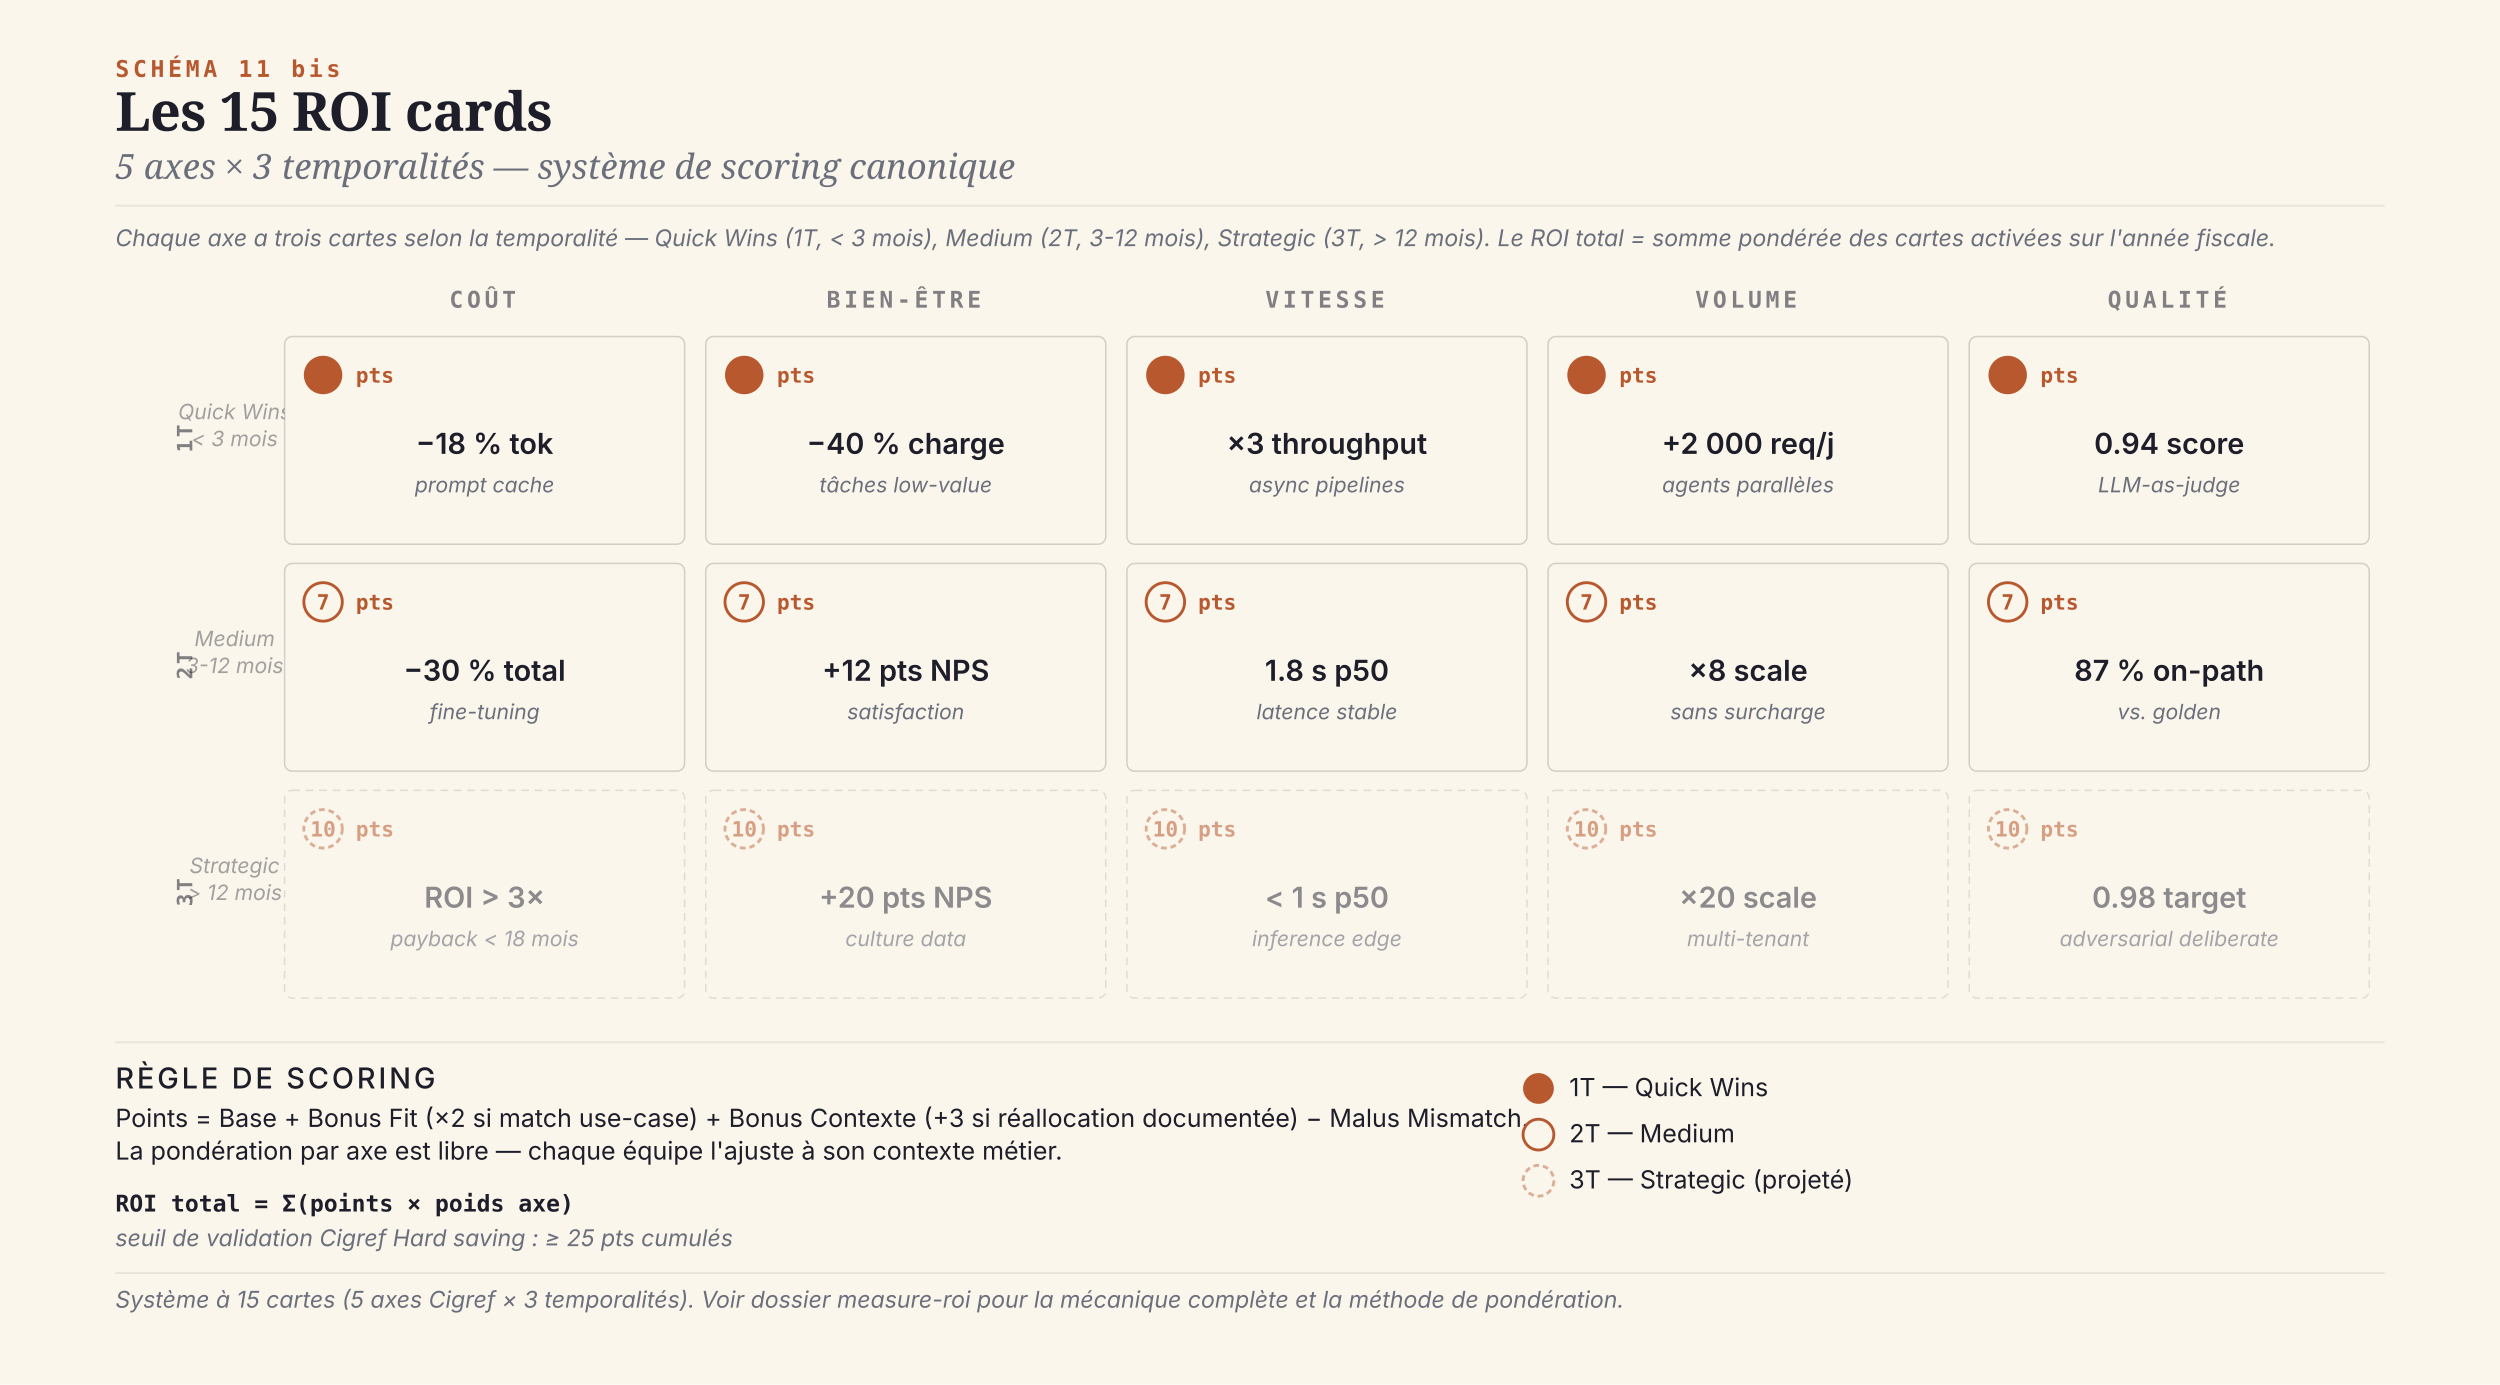
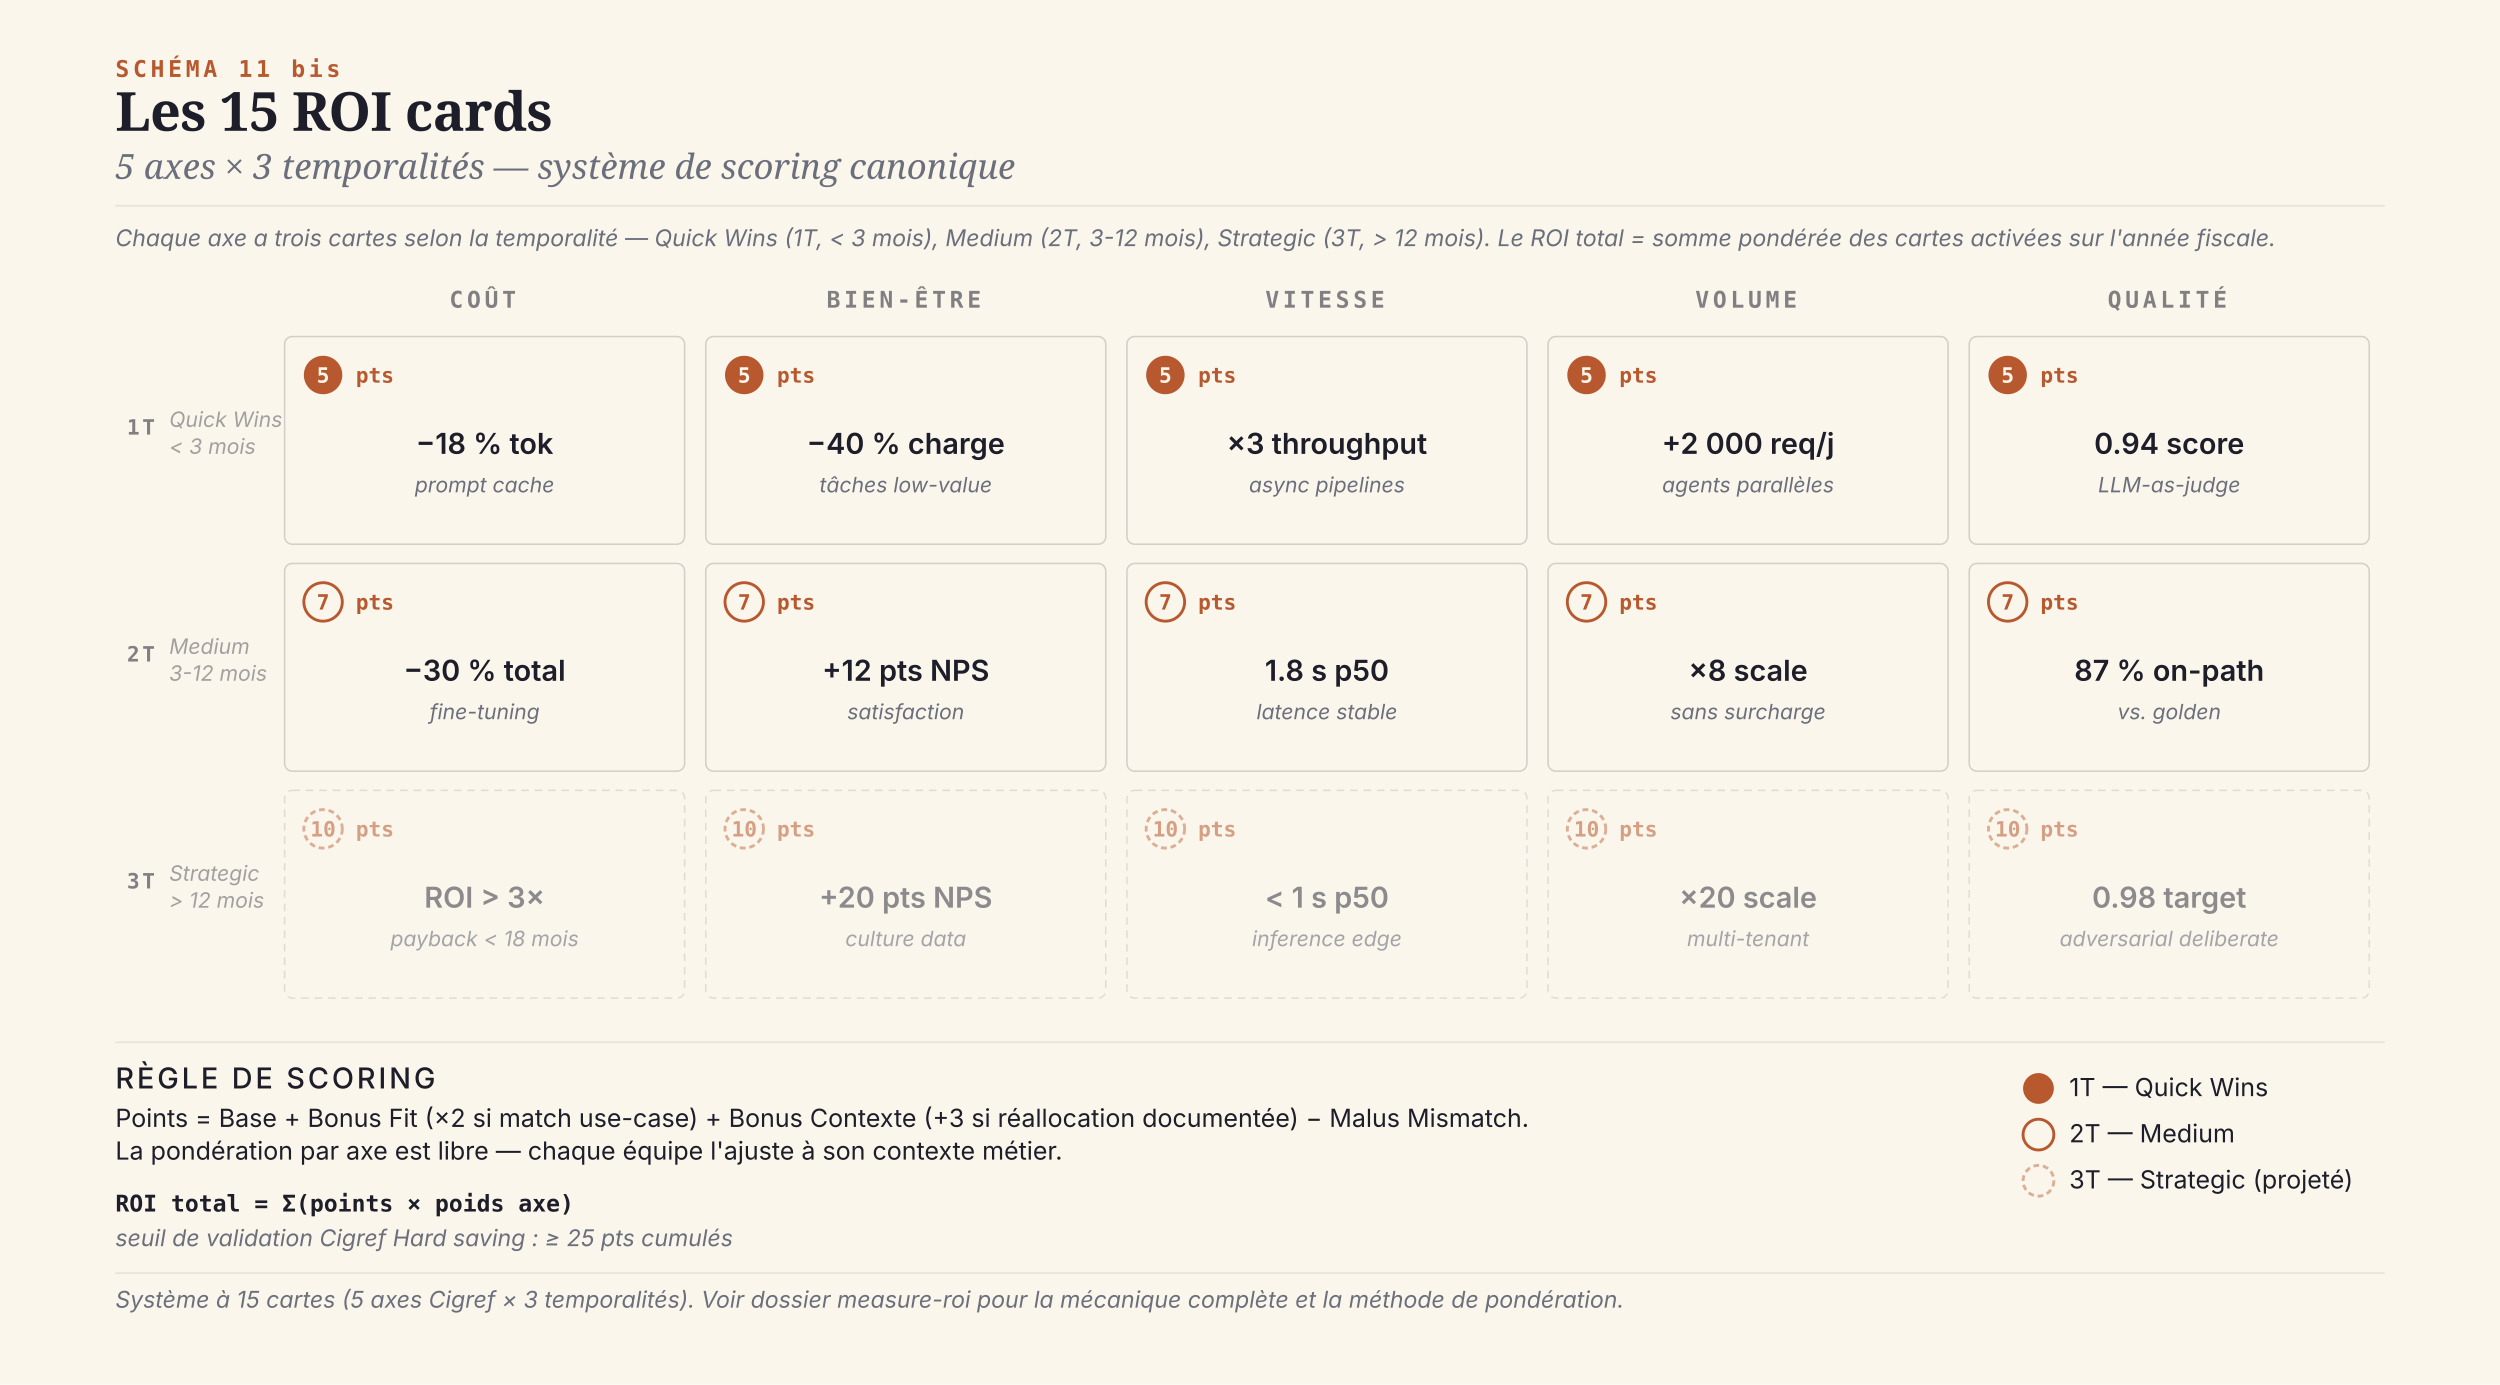
<svg xmlns="http://www.w3.org/2000/svg" viewBox="0 0 1300 720" preserveAspectRatio="xMidYMid meet" role="img" aria-labelledby="title desc">
  <defs>
    <style>
      
        .display { font-family: 'Fraunces', 'Cambria', serif; font-weight: 600; font-size: 28px; letter-spacing: -0.01em; fill: #1e1e2a; }
        .subtitle { font-family: 'Fraunces', 'Cambria', serif; font-style: italic; font-weight: 400; font-size: 18px; fill: #6b6f7c; }
        .body { font-family: 'Inter', system-ui, sans-serif; font-size: 13px; fill: #1e1e2a; }
        .body-label { font-family: 'Inter', system-ui, sans-serif; font-weight: 500; font-size: 15px; fill: #1e1e2a; }
        .caption { font-family: 'Inter', system-ui, sans-serif; font-style: italic; font-size: 12px; fill: #6b6f7c; }
        .mono { font-family: 'JetBrains Mono', 'Consolas', monospace; font-size: 12px; font-weight: 600; }
        .schema-marker { font-family: 'JetBrains Mono', 'Consolas', monospace; font-size: 12px; font-weight: 600; letter-spacing: 0.16em; fill: #b8582e; }

-         /* Card point markers per temporality */
+         /* Card point markers per temporality. Note: only used as text labels for "pts" suffix
+            and outline circle digits (rows 2T, 3T). The 1T row uses an inline style on its &lt;text&gt;
+            to override fill — inline style beats class specificity, presentation attributes do NOT. */
        .pts-1t { font-family: 'JetBrains Mono', 'Consolas', monospace; font-size: 11px; font-weight: 600; fill: #b8582e; }
        .pts-2t { font-family: 'JetBrains Mono', 'Consolas', monospace; font-size: 11px; font-weight: 600; fill: #b8582e; }
        .pts-3t { font-family: 'JetBrains Mono', 'Consolas', monospace; font-size: 11px; font-weight: 600; fill: rgba(184,88,46,0.55); }

        /* Card metric (main value) */
        .card-metric-1t { font-family: 'Inter', system-ui, sans-serif; font-weight: 600; font-size: 15px; fill: #1e1e2a; }
        .card-metric-2t { font-family: 'Inter', system-ui, sans-serif; font-weight: 600; font-size: 15px; fill: #1e1e2a; }
        .card-metric-3t { font-family: 'Inter', system-ui, sans-serif; font-weight: 600; font-size: 15px; fill: rgba(30,30,44,0.5); }

        /* Card mechanic (caption) */
        .card-mech { font-family: 'Inter', system-ui, sans-serif; font-style: italic; font-size: 11px; fill: #6b6f7c; }
        .card-mech-3t { font-family: 'Inter', system-ui, sans-serif; font-style: italic; font-size: 11px; fill: rgba(107,111,124,0.6); }

        /* Row/col headers */
        .col-header { font-family: 'JetBrains Mono', 'Consolas', monospace; font-size: 12px; font-weight: 600; letter-spacing: 0.16em; fill: rgba(30,30,44,0.55); }
        .row-header { font-family: 'JetBrains Mono', 'Consolas', monospace; font-size: 11px; font-weight: 600; letter-spacing: 0.12em; fill: rgba(30,30,44,0.55); }
        .row-header-sub { font-family: 'Inter', system-ui, sans-serif; font-style: italic; font-size: 11px; fill: rgba(30,30,44,0.4); }
      
    </style>
  </defs>
  <rect width="1300" height="720" fill="#faf6ec" />
  <text x="60" y="40" class="schema-marker">SCHÉMA 11 bis</text>
  <text x="60" y="68" class="display">Les 15 ROI cards</text>
  <text x="60" y="93" class="subtitle">5 axes × 3 temporalités — système de scoring canonique</text>
  <line x1="60" y1="107" x2="1240" y2="107" stroke="rgba(30,30,44,0.08)" stroke-width="1" />
  <text x="60" y="128" class="caption">Chaque axe a trois cartes selon la temporalité — Quick Wins (1T, &lt; 3 mois), Medium (2T, 3-12 mois), Strategic (3T, &gt; 12 mois). Le ROI total = somme pondérée des cartes activées sur l'année fiscale.</text>
  <text x="251" y="160" class="col-header" text-anchor="middle">COÛT</text>
  <text x="470" y="160" class="col-header" text-anchor="middle">BIEN-ÊTRE</text>
  <text x="689" y="160" class="col-header" text-anchor="middle">VITESSE</text>
  <text x="908" y="160" class="col-header" text-anchor="middle">VOLUME</text>
  <text x="1127" y="160" class="col-header" text-anchor="middle">QUALITÉ</text>
-   <text x="100" y="228" class="row-header" text-anchor="middle" transform="rotate(-90, 100, 228)">1T</text>
-   <text x="122" y="218" class="row-header-sub" text-anchor="middle">Quick Wins</text>
-   <text x="122" y="232" class="row-header-sub" text-anchor="middle">&lt; 3 mois</text>
-   <text x="100" y="346" class="row-header" text-anchor="middle" transform="rotate(-90, 100, 346)">2T</text>
-   <text x="122" y="336" class="row-header-sub" text-anchor="middle">Medium</text>
-   <text x="122" y="350" class="row-header-sub" text-anchor="middle">3-12 mois</text>
-   <text x="100" y="464" class="row-header" text-anchor="middle" transform="rotate(-90, 100, 464)">3T</text>
-   <text x="122" y="454" class="row-header-sub" text-anchor="middle">Strategic</text>
-   <text x="122" y="468" class="row-header-sub" text-anchor="middle">&gt; 12 mois</text>
+   <text x="66" y="226" class="row-header" fill="#b8582e">1T</text>
+   <text x="88" y="222" class="row-header-sub" text-anchor="start">Quick Wins</text>
+   <text x="88" y="236" class="row-header-sub" text-anchor="start">&lt; 3 mois</text>
+   <text x="66" y="344" class="row-header" fill="#b8582e">2T</text>
+   <text x="88" y="340" class="row-header-sub" text-anchor="start">Medium</text>
+   <text x="88" y="354" class="row-header-sub" text-anchor="start">3-12 mois</text>
+   <text x="66" y="462" class="row-header" fill="#b8582e">3T</text>
+   <text x="88" y="458" class="row-header-sub" text-anchor="start">Strategic</text>
+   <text x="88" y="472" class="row-header-sub" text-anchor="start">&gt; 12 mois</text>
  <rect x="148" y="175" width="208" height="108" rx="4" fill="#faf6ec" stroke="rgba(30,30,44,0.18)" stroke-width="0.8" />
  <circle cx="168" cy="195" r="10" fill="#b8582e" />
-   <text x="168" y="199" class="pts-1t" text-anchor="middle" fill="#faf6ec">5</text>
+   <text x="168" y="199" class="pts-1t" text-anchor="middle" style="fill:#faf6ec">5</text>
  <text x="185" y="199" class="pts-1t">pts</text>
  <text x="252" y="236" class="card-metric-1t" text-anchor="middle">−18 % tok</text>
  <text x="252" y="256" class="card-mech" text-anchor="middle">prompt cache</text>
  <rect x="367" y="175" width="208" height="108" rx="4" fill="#faf6ec" stroke="rgba(30,30,44,0.18)" stroke-width="0.8" />
  <circle cx="387" cy="195" r="10" fill="#b8582e" />
-   <text x="387" y="199" class="pts-1t" text-anchor="middle" fill="#faf6ec">5</text>
+   <text x="387" y="199" class="pts-1t" text-anchor="middle" style="fill:#faf6ec">5</text>
  <text x="404" y="199" class="pts-1t">pts</text>
  <text x="471" y="236" class="card-metric-1t" text-anchor="middle">−40 % charge</text>
  <text x="471" y="256" class="card-mech" text-anchor="middle">tâches low-value</text>
  <rect x="586" y="175" width="208" height="108" rx="4" fill="#faf6ec" stroke="rgba(30,30,44,0.18)" stroke-width="0.8" />
  <circle cx="606" cy="195" r="10" fill="#b8582e" />
-   <text x="606" y="199" class="pts-1t" text-anchor="middle" fill="#faf6ec">5</text>
+   <text x="606" y="199" class="pts-1t" text-anchor="middle" style="fill:#faf6ec">5</text>
  <text x="623" y="199" class="pts-1t">pts</text>
  <text x="690" y="236" class="card-metric-1t" text-anchor="middle">×3 throughput</text>
  <text x="690" y="256" class="card-mech" text-anchor="middle">async pipelines</text>
  <rect x="805" y="175" width="208" height="108" rx="4" fill="#faf6ec" stroke="rgba(30,30,44,0.18)" stroke-width="0.8" />
  <circle cx="825" cy="195" r="10" fill="#b8582e" />
-   <text x="825" y="199" class="pts-1t" text-anchor="middle" fill="#faf6ec">5</text>
+   <text x="825" y="199" class="pts-1t" text-anchor="middle" style="fill:#faf6ec">5</text>
  <text x="842" y="199" class="pts-1t">pts</text>
  <text x="909" y="236" class="card-metric-1t" text-anchor="middle">+2 000 req/j</text>
  <text x="909" y="256" class="card-mech" text-anchor="middle">agents parallèles</text>
  <rect x="1024" y="175" width="208" height="108" rx="4" fill="#faf6ec" stroke="rgba(30,30,44,0.18)" stroke-width="0.8" />
  <circle cx="1044" cy="195" r="10" fill="#b8582e" />
-   <text x="1044" y="199" class="pts-1t" text-anchor="middle" fill="#faf6ec">5</text>
+   <text x="1044" y="199" class="pts-1t" text-anchor="middle" style="fill:#faf6ec">5</text>
  <text x="1061" y="199" class="pts-1t">pts</text>
  <text x="1128" y="236" class="card-metric-1t" text-anchor="middle">0.94 score</text>
  <text x="1128" y="256" class="card-mech" text-anchor="middle">LLM-as-judge</text>
  <rect x="148" y="293" width="208" height="108" rx="4" fill="#faf6ec" stroke="rgba(30,30,44,0.18)" stroke-width="0.8" />
  <circle cx="168" cy="313" r="10" fill="none" stroke="#b8582e" stroke-width="1.5" />
  <text x="168" y="317" class="pts-2t" text-anchor="middle">7</text>
  <text x="185" y="317" class="pts-2t">pts</text>
  <text x="252" y="354" class="card-metric-2t" text-anchor="middle">−30 % total</text>
  <text x="252" y="374" class="card-mech" text-anchor="middle">fine-tuning</text>
  <rect x="367" y="293" width="208" height="108" rx="4" fill="#faf6ec" stroke="rgba(30,30,44,0.18)" stroke-width="0.8" />
  <circle cx="387" cy="313" r="10" fill="none" stroke="#b8582e" stroke-width="1.5" />
  <text x="387" y="317" class="pts-2t" text-anchor="middle">7</text>
  <text x="404" y="317" class="pts-2t">pts</text>
  <text x="471" y="354" class="card-metric-2t" text-anchor="middle">+12 pts NPS</text>
  <text x="471" y="374" class="card-mech" text-anchor="middle">satisfaction</text>
  <rect x="586" y="293" width="208" height="108" rx="4" fill="#faf6ec" stroke="rgba(30,30,44,0.18)" stroke-width="0.8" />
  <circle cx="606" cy="313" r="10" fill="none" stroke="#b8582e" stroke-width="1.5" />
  <text x="606" y="317" class="pts-2t" text-anchor="middle">7</text>
  <text x="623" y="317" class="pts-2t">pts</text>
  <text x="690" y="354" class="card-metric-2t" text-anchor="middle">1.8 s p50</text>
  <text x="690" y="374" class="card-mech" text-anchor="middle">latence stable</text>
  <rect x="805" y="293" width="208" height="108" rx="4" fill="#faf6ec" stroke="rgba(30,30,44,0.18)" stroke-width="0.8" />
  <circle cx="825" cy="313" r="10" fill="none" stroke="#b8582e" stroke-width="1.5" />
  <text x="825" y="317" class="pts-2t" text-anchor="middle">7</text>
  <text x="842" y="317" class="pts-2t">pts</text>
  <text x="909" y="354" class="card-metric-2t" text-anchor="middle">×8 scale</text>
  <text x="909" y="374" class="card-mech" text-anchor="middle">sans surcharge</text>
  <rect x="1024" y="293" width="208" height="108" rx="4" fill="#faf6ec" stroke="rgba(30,30,44,0.18)" stroke-width="0.8" />
  <circle cx="1044" cy="313" r="10" fill="none" stroke="#b8582e" stroke-width="1.5" />
  <text x="1044" y="317" class="pts-2t" text-anchor="middle">7</text>
  <text x="1061" y="317" class="pts-2t">pts</text>
  <text x="1128" y="354" class="card-metric-2t" text-anchor="middle">87 % on-path</text>
  <text x="1128" y="374" class="card-mech" text-anchor="middle">vs. golden</text>
  <rect x="148" y="411" width="208" height="108" rx="4" fill="rgba(250,246,236,0.6)" stroke="rgba(30,30,44,0.12)" stroke-width="0.8" stroke-dasharray="4 3" />
  <circle cx="168" cy="431" r="10" fill="none" stroke="rgba(184,88,46,0.45)" stroke-width="1.5" stroke-dasharray="3 2" />
  <text x="168" y="435" class="pts-3t" text-anchor="middle">10</text>
  <text x="185" y="435" class="pts-3t">pts</text>
  <text x="252" y="472" class="card-metric-3t" text-anchor="middle">ROI &gt; 3×</text>
  <text x="252" y="492" class="card-mech-3t" text-anchor="middle">payback &lt; 18 mois</text>
  <rect x="367" y="411" width="208" height="108" rx="4" fill="rgba(250,246,236,0.6)" stroke="rgba(30,30,44,0.12)" stroke-width="0.8" stroke-dasharray="4 3" />
  <circle cx="387" cy="431" r="10" fill="none" stroke="rgba(184,88,46,0.45)" stroke-width="1.5" stroke-dasharray="3 2" />
  <text x="387" y="435" class="pts-3t" text-anchor="middle">10</text>
  <text x="404" y="435" class="pts-3t">pts</text>
  <text x="471" y="472" class="card-metric-3t" text-anchor="middle">+20 pts NPS</text>
  <text x="471" y="492" class="card-mech-3t" text-anchor="middle">culture data</text>
  <rect x="586" y="411" width="208" height="108" rx="4" fill="rgba(250,246,236,0.6)" stroke="rgba(30,30,44,0.12)" stroke-width="0.8" stroke-dasharray="4 3" />
  <circle cx="606" cy="431" r="10" fill="none" stroke="rgba(184,88,46,0.45)" stroke-width="1.5" stroke-dasharray="3 2" />
  <text x="606" y="435" class="pts-3t" text-anchor="middle">10</text>
  <text x="623" y="435" class="pts-3t">pts</text>
  <text x="690" y="472" class="card-metric-3t" text-anchor="middle">&lt; 1 s p50</text>
  <text x="690" y="492" class="card-mech-3t" text-anchor="middle">inference edge</text>
  <rect x="805" y="411" width="208" height="108" rx="4" fill="rgba(250,246,236,0.6)" stroke="rgba(30,30,44,0.12)" stroke-width="0.8" stroke-dasharray="4 3" />
  <circle cx="825" cy="431" r="10" fill="none" stroke="rgba(184,88,46,0.45)" stroke-width="1.5" stroke-dasharray="3 2" />
  <text x="825" y="435" class="pts-3t" text-anchor="middle">10</text>
  <text x="842" y="435" class="pts-3t">pts</text>
  <text x="909" y="472" class="card-metric-3t" text-anchor="middle">×20 scale</text>
  <text x="909" y="492" class="card-mech-3t" text-anchor="middle">multi-tenant</text>
  <rect x="1024" y="411" width="208" height="108" rx="4" fill="rgba(250,246,236,0.6)" stroke="rgba(30,30,44,0.12)" stroke-width="0.8" stroke-dasharray="4 3" />
  <circle cx="1044" cy="431" r="10" fill="none" stroke="rgba(184,88,46,0.45)" stroke-width="1.5" stroke-dasharray="3 2" />
  <text x="1044" y="435" class="pts-3t" text-anchor="middle">10</text>
  <text x="1061" y="435" class="pts-3t">pts</text>
  <text x="1128" y="472" class="card-metric-3t" text-anchor="middle">0.98 target</text>
  <text x="1128" y="492" class="card-mech-3t" text-anchor="middle">adversarial deliberate</text>
  <line x1="60" y1="542" x2="1240" y2="542" stroke="rgba(30,30,44,0.08)" stroke-width="1" />
  <text x="60" y="566" class="body-label" font-size="13" font-weight="700" letter-spacing="0.1em">RÈGLE DE SCORING</text>
  <text x="60" y="586" class="body">Points = Base + Bonus Fit (×2 si match use-case) + Bonus Contexte (+3 si réallocation documentée) − Malus Mismatch.</text>
  <text x="60" y="603" class="body">La pondération par axe est libre — chaque équipe l'ajuste à son contexte métier.</text>
  <text x="60" y="630" class="mono" font-size="13" fill="#1e1e2a">ROI total = Σ(points × poids axe)</text>
  <text x="60" y="648" class="caption">seuil de validation Cigref Hard saving : ≥ 25 pts cumulés</text>
-   <circle cx="800" cy="566" r="8" fill="#b8582e" />
-   <text x="816" y="570" class="body" font-size="12">1T — Quick Wins</text>
-   <circle cx="800" cy="590" r="8" fill="none" stroke="#b8582e" stroke-width="1.5" />
-   <text x="816" y="594" class="body" font-size="12">2T — Medium</text>
-   <circle cx="800" cy="614" r="8" fill="none" stroke="rgba(184,88,46,0.45)" stroke-width="1.5" stroke-dasharray="3 2" />
-   <text x="816" y="618" class="body" font-size="12" fill="rgba(30,30,44,0.5)">3T — Strategic (projeté)</text>
+   <circle cx="1060" cy="566" r="8" fill="#b8582e" />
+   <text x="1076" y="570" class="body" font-size="12">1T — Quick Wins</text>
+   <circle cx="1060" cy="590" r="8" fill="none" stroke="#b8582e" stroke-width="1.5" />
+   <text x="1076" y="594" class="body" font-size="12">2T — Medium</text>
+   <circle cx="1060" cy="614" r="8" fill="none" stroke="rgba(184,88,46,0.45)" stroke-width="1.5" stroke-dasharray="3 2" />
+   <text x="1076" y="618" class="body" font-size="12" fill="rgba(30,30,44,0.5)">3T — Strategic (projeté)</text>
  <line x1="60" y1="662" x2="1240" y2="662" stroke="rgba(30,30,44,0.08)" stroke-width="1" />
  <text x="60" y="680" class="caption">Système à 15 cartes (5 axes Cigref × 3 temporalités). Voir dossier measure-roi pour la mécanique complète et la méthode de pondération.</text>
</svg>
